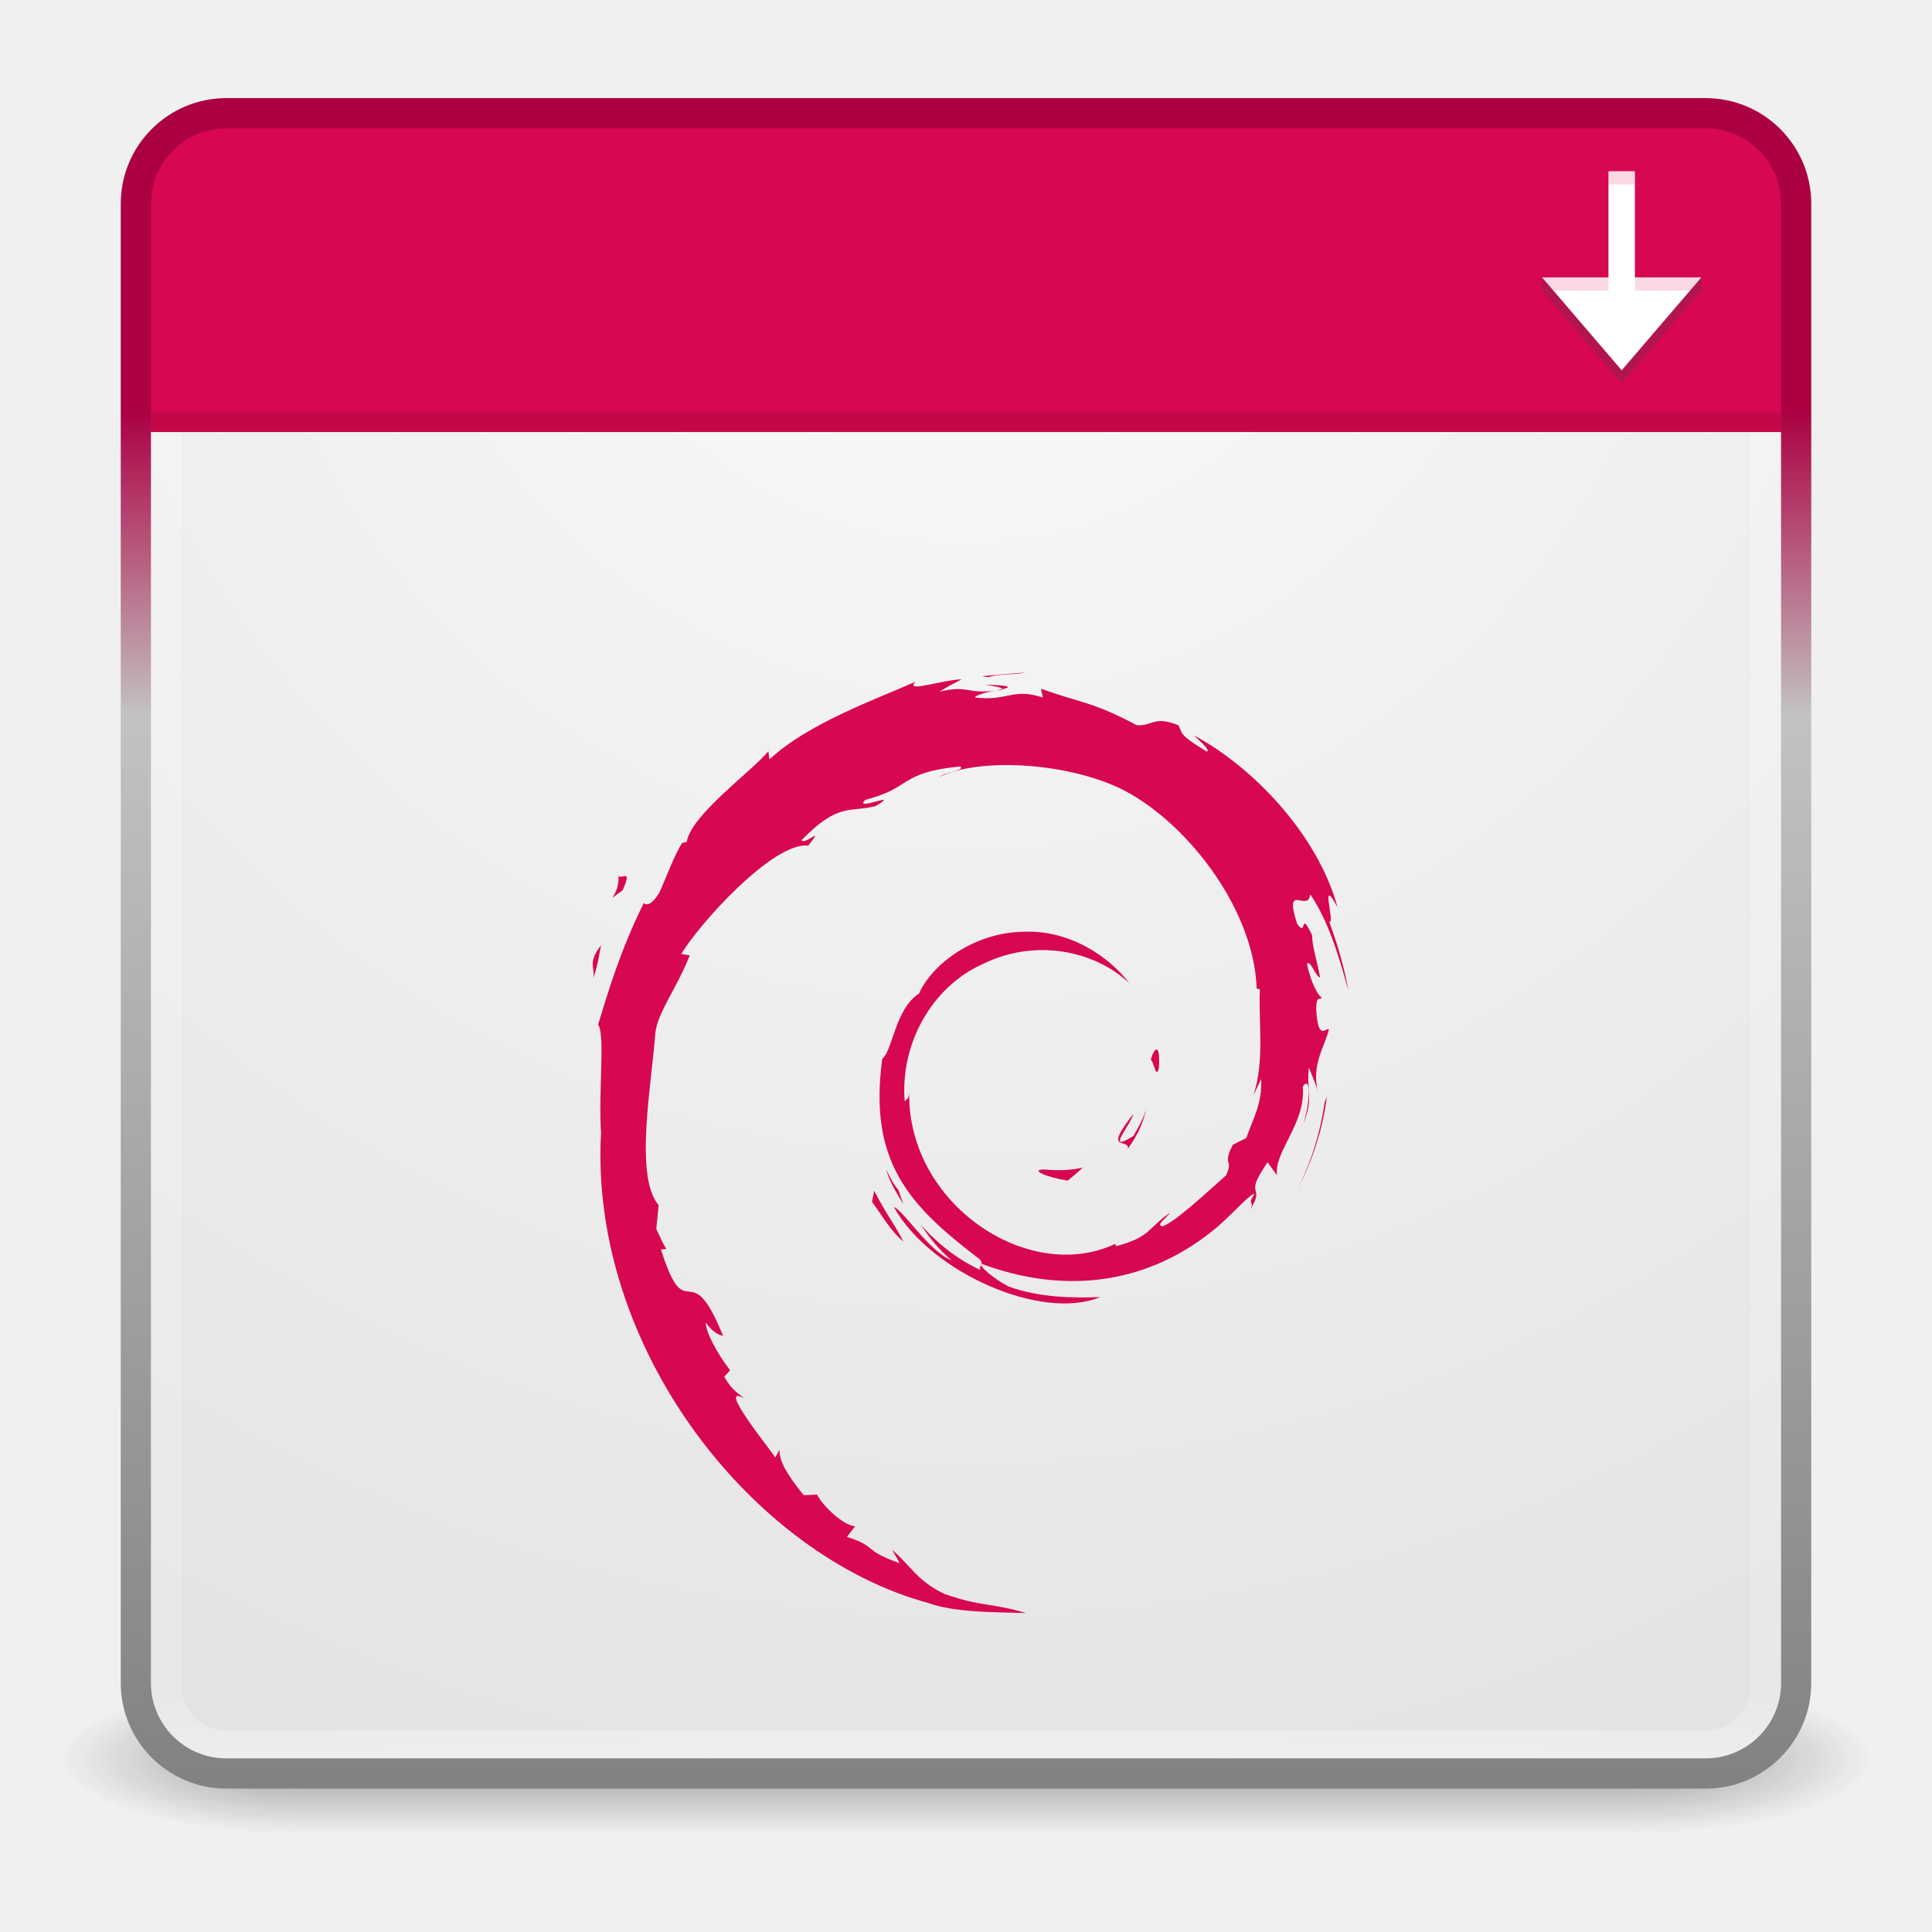
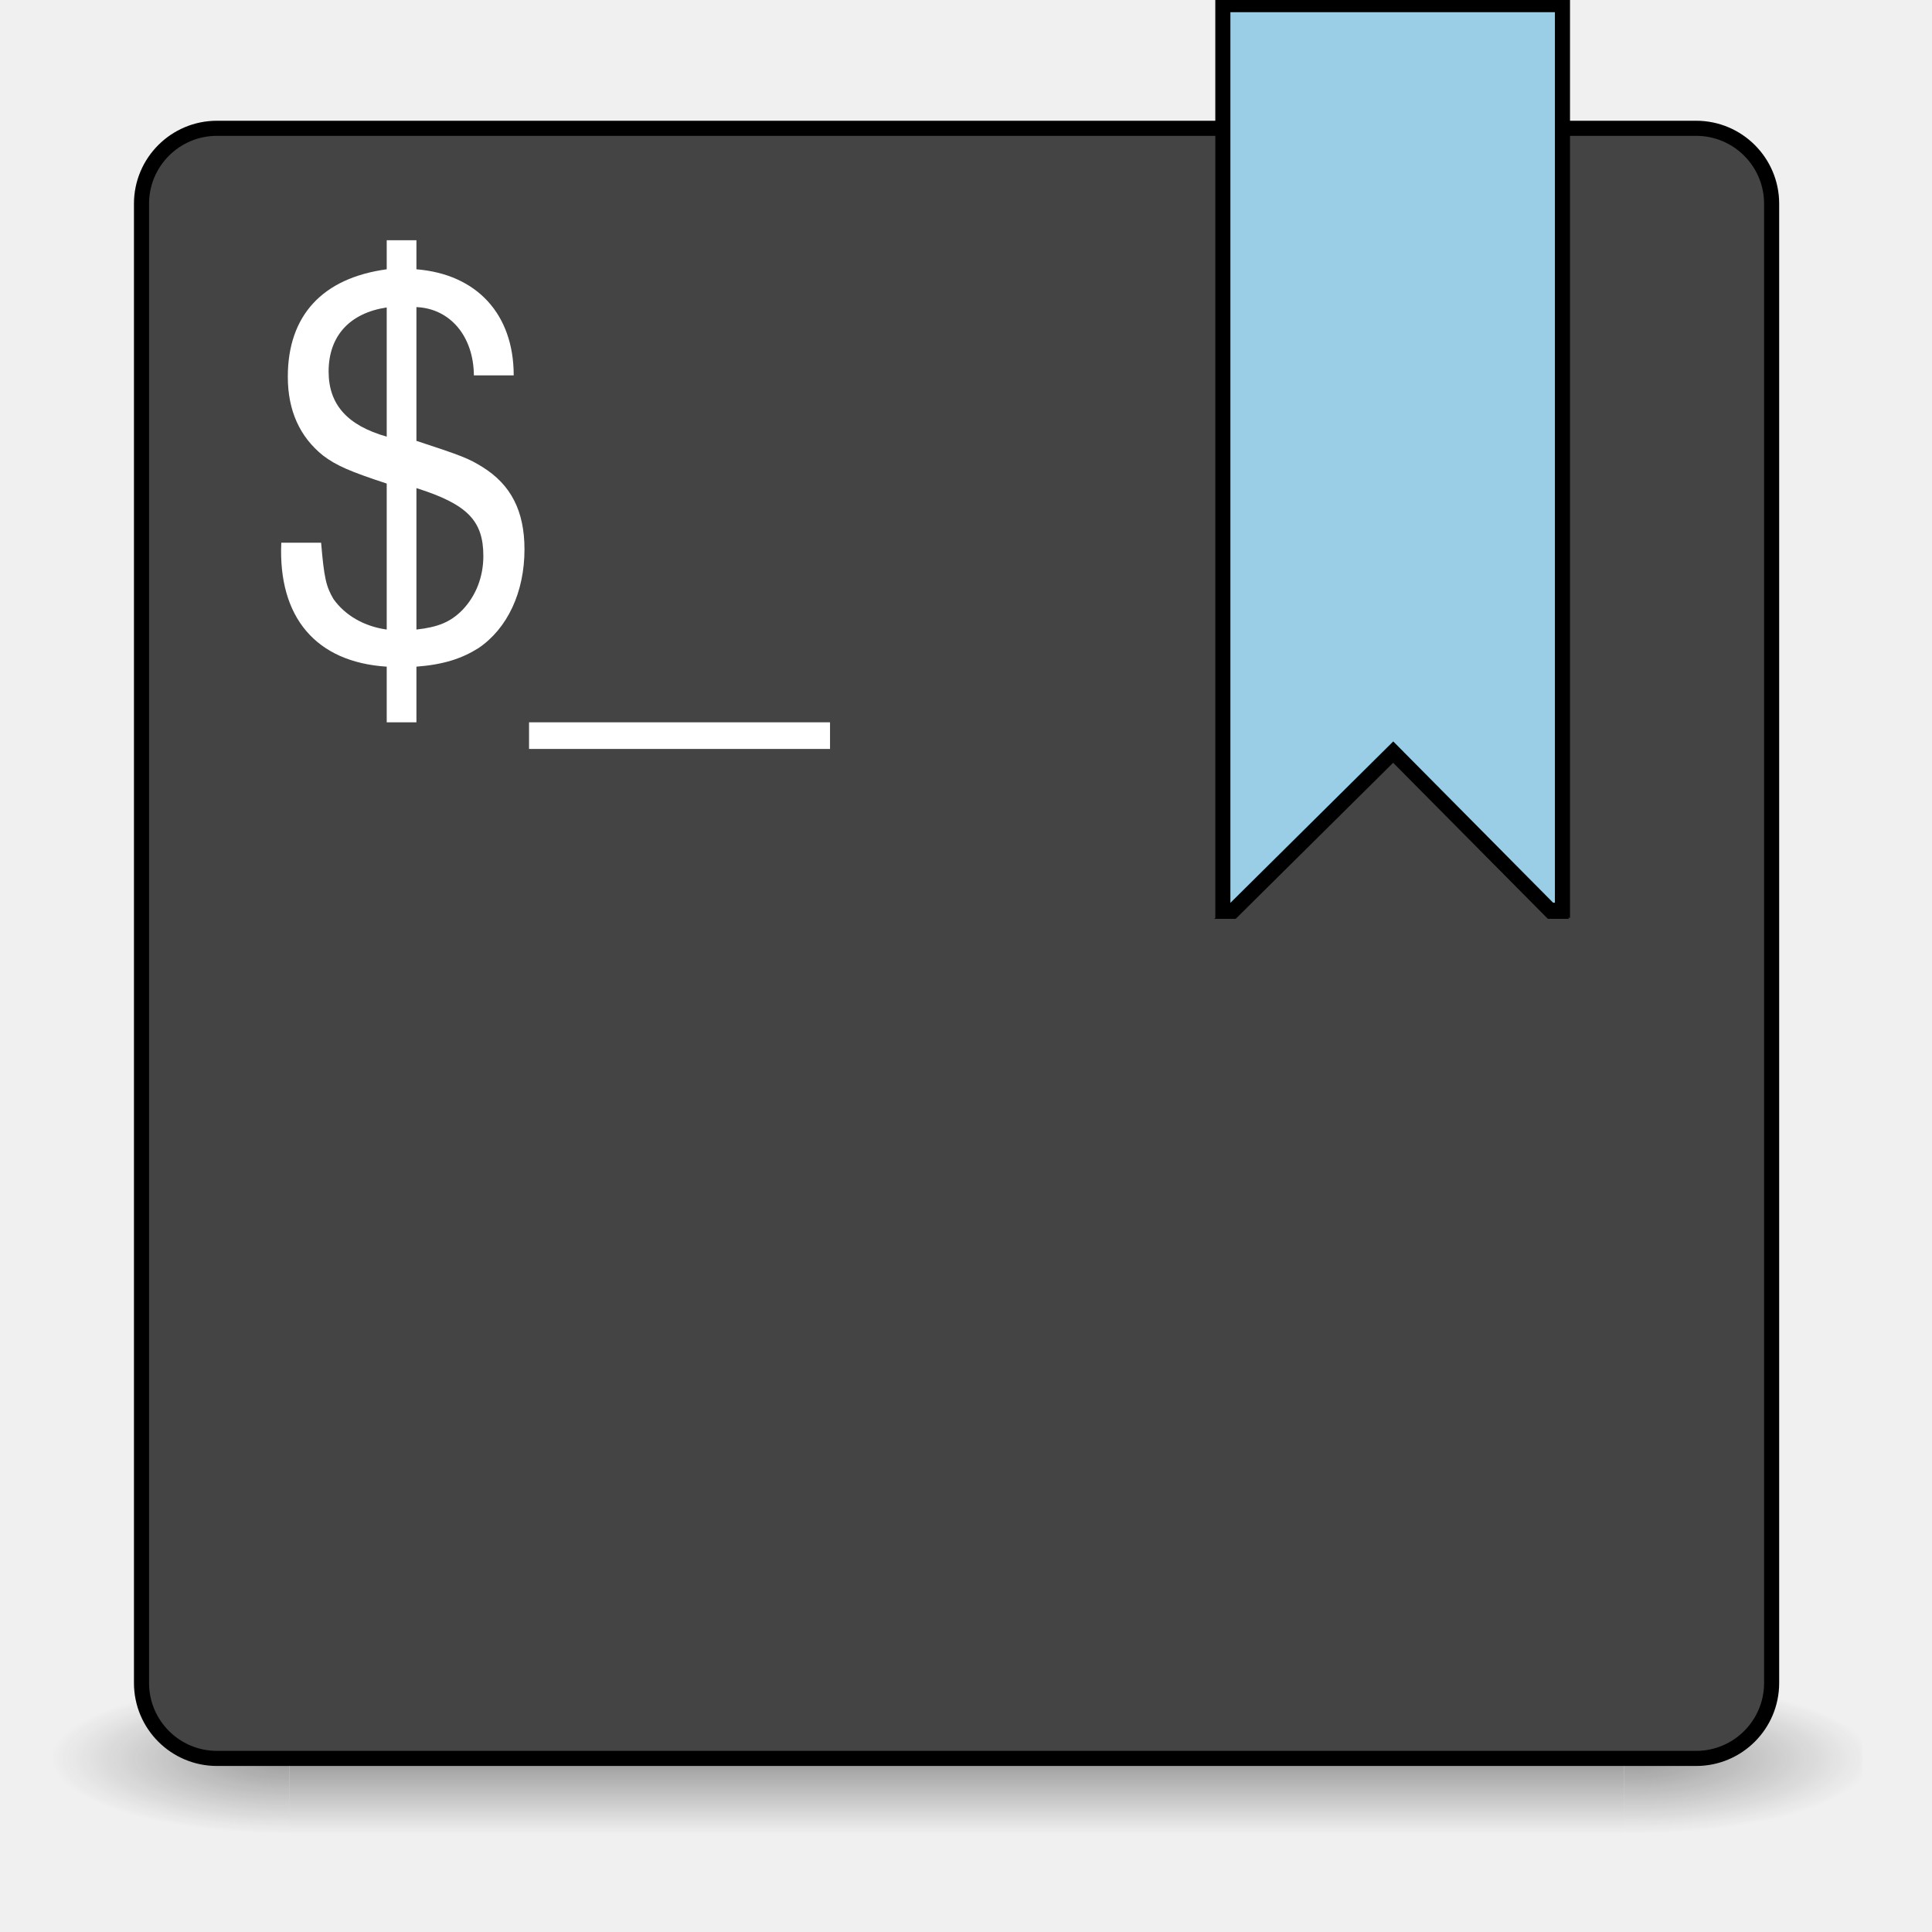
- <svg xmlns="http://www.w3.org/2000/svg" xmlns:xlink="http://www.w3.org/1999/xlink" id="svg13986" height="128" width="128" version="1.1">
-   <defs id="defs13988">
-     <linearGradient id="linearGradient4431">
-       <stop offset="0" style="stop-color:#828282;stop-opacity:1" id="stop4579" />
-       <stop id="stop4585" style="stop-color:#c2c2c2;stop-opacity:1;" offset="0.778" />
-       <stop offset="1" style="stop-color:#ab0042;stop-opacity:1" id="stop4581" />
+ <svg xmlns="http://www.w3.org/2000/svg" xmlns:xlink="http://www.w3.org/1999/xlink" width="128" height="128">
+   <defs>
+     <radialGradient cx="4.993" cy="43.5" r="2.5" fx="4.993" fy="43.5" id="radialGradient3337-2-2" xlink:href="#linearGradient3688-166-749-4-0-3-8" gradientUnits="userSpaceOnUse" gradientTransform="matrix(2.003784,0,0,1.4,27.98813,-17.4)" />
+     <linearGradient id="linearGradient3688-166-749-4-0-3-8">
+       <stop stop-color="#181818" id="stop2883-4-0-1-8" offset="0" />
+       <stop stop-color="#181818" stop-opacity="0" id="stop2885-9-2-9-6" offset="1" />
    </linearGradient>
-     <linearGradient id="linearGradient4583">
-       <stop id="stop4433" style="stop-color:#828282;stop-opacity:1" offset="0" />
-       <stop id="stop4435" style="stop-color:#cecece;stop-opacity:1" offset="1" />
-     </linearGradient>
-     <linearGradient id="linearGradient27416-1-2">
-       <stop offset="0" style="stop-color:#55c1ec;stop-opacity:1" id="stop27420-2-0" />
-       <stop offset="1" style="stop-color:#3689e6;stop-opacity:1" id="stop27422-3-5" />
-     </linearGradient>
-     <linearGradient id="linearGradient3924-2-2-5-8">
-       <stop offset="0" style="stop-color:#ffffff;stop-opacity:1" id="stop3926-9-4-9-6" />
-       <stop offset="0.063" style="stop-color:#ffffff;stop-opacity:0.235" id="stop3928-9-8-6-5" />
-       <stop offset="0.951" style="stop-color:#ffffff;stop-opacity:0.157" id="stop3930-3-5-1-7" />
-       <stop offset="1" style="stop-color:#ffffff;stop-opacity:0.392" id="stop3932-8-0-4-8" />
-     </linearGradient>
-     <radialGradient gradientTransform="matrix(2.003784,0,0,1.4,27.98813,-17.4)" gradientUnits="userSpaceOnUse" xlink:href="#linearGradient3688-166-749-4-0-3-8" id="radialGradient3337-2-2" fy="43.5" fx="4.993" r="2.5" cy="43.5" cx="4.993" />
-     <linearGradient id="linearGradient3688-166-749-4-0-3-8">
-       <stop offset="0" style="stop-color:#181818;stop-opacity:1" id="stop2883-4-0-1-8" />
-       <stop offset="1" style="stop-color:#181818;stop-opacity:0" id="stop2885-9-2-9-6" />
-     </linearGradient>
-     <radialGradient gradientTransform="matrix(2.003784,0,0,1.4,-20.01187,-104.4)" gradientUnits="userSpaceOnUse" xlink:href="#linearGradient3688-464-309-9-2-4-2" id="radialGradient3339-1-4" fy="43.5" fx="4.993" r="2.5" cy="43.5" cx="4.993" />
+     <radialGradient cx="4.993" cy="43.5" r="2.5" fx="4.993" fy="43.5" id="radialGradient3339-1-4" xlink:href="#linearGradient3688-464-309-9-2-4-2" gradientUnits="userSpaceOnUse" gradientTransform="matrix(2.003784,0,0,1.4,-20.01187,-104.4)" />
    <linearGradient id="linearGradient3688-464-309-9-2-4-2">
-       <stop offset="0" style="stop-color:#181818;stop-opacity:1" id="stop2889-7-9-6-9" />
-       <stop offset="1" style="stop-color:#181818;stop-opacity:0" id="stop2891-6-6-1-7" />
+       <stop stop-color="#181818" id="stop2889-7-9-6-9" offset="0" />
+       <stop stop-color="#181818" stop-opacity="0" id="stop2891-6-6-1-7" offset="1" />
    </linearGradient>
    <linearGradient id="linearGradient3702-501-757-8-4-1-1">
-       <stop offset="0" style="stop-color:#181818;stop-opacity:0" id="stop2895-8-9-9-1" />
-       <stop offset="0.5" style="stop-color:#181818;stop-opacity:1" id="stop2897-7-8-7-7" />
-       <stop offset="1" style="stop-color:#181818;stop-opacity:0" id="stop2899-4-5-1-5" />
+       <stop stop-color="#181818" stop-opacity="0" id="stop2895-8-9-9-1" offset="0" />
+       <stop stop-color="#181818" id="stop2897-7-8-7-7" offset="0.5" />
+       <stop stop-color="#181818" stop-opacity="0" id="stop2899-4-5-1-5" offset="1" />
    </linearGradient>
-     <linearGradient gradientUnits="userSpaceOnUse" xlink:href="#linearGradient3702-501-757-8-4-1-1" id="linearGradient13984" y2="39.999" x2="25.058" y1="47.028" x1="25.058" />
-     <linearGradient id="linearGradient4632-92-3-0-8-1">
-       <stop offset="0" style="stop-color:#fafafa;stop-opacity:1" id="stop4634-68-8-0-2-9" />
-       <stop offset="1" style="stop-color:#e1e1e1;stop-opacity:1" id="stop4636-8-21-7-1-4" />
+     <linearGradient x1="0.538" y1="1.004" x2="0.538" y2="-0" id="linearGradient13984" xlink:href="#linearGradient3702-501-757-8-4-1-1" />
+     <linearGradient id="svg_5" x1="0" y1="0" x2="1" y2="0">
+       <stop stop-color="#444444" offset="0" />
    </linearGradient>
-     <linearGradient id="linearGradient4215-8-4-07-7">
-       <stop style="stop-color:#e9e9e9;stop-opacity:1;" offset="0" id="stop4217-1-2-1-2" />
-       <stop style="stop-color:#ffffff;stop-opacity:1;" offset="1" id="stop4219-3-4-0-96" />
-     </linearGradient>
-     <linearGradient id="linearGradient4011-9-9-70-61-7">
-       <stop id="stop4013-5-4-3-8-3" style="stop-color:#ffffff;stop-opacity:1;" offset="0" />
-       <stop offset="0.508" style="stop-color:#ffffff;stop-opacity:0.235;" id="stop4015-1-5-70-9-5" />
-       <stop id="stop4017-7-0-13-0-1" style="stop-color:#ffffff;stop-opacity:0.157;" offset="0.835" />
-       <stop id="stop4019-1-12-7-0-7" style="stop-color:#ffffff;stop-opacity:0.392;" offset="1" />
-     </linearGradient>
-     <linearGradient y2="55.053" x2="30.271" y1="10.029" x1="30.271" gradientTransform="matrix(1.111111,0,0,1.25,-3.555556,-7.999999)" gradientUnits="userSpaceOnUse" id="linearGradient3643" xlink:href="#linearGradient27416-1-2" />
-     <linearGradient y2="43" x2="24" y1="5" x1="24" gradientTransform="matrix(2.864865,0,0,2.872566,-4.756869,-6.441557)" gradientUnits="userSpaceOnUse" id="linearGradient3647" xlink:href="#linearGradient3924-2-2-5-8" />
-     <radialGradient r="27.5" fy="4.342" fx="32" cy="4.342" cx="32" gradientTransform="matrix(2.0112344e-8,4.620672,-4.620672,2.0112344e-8,84.06246,-139.6719)" gradientUnits="userSpaceOnUse" id="radialGradient3651" xlink:href="#linearGradient4632-92-3-0-8-1" />
-     <linearGradient y2="44.341" x2="71.204" y1="6.238" x1="71.204" gradientTransform="matrix(-0.4594594,0,0,0.4594594,74.9585,20.34952)" gradientUnits="userSpaceOnUse" id="linearGradient3659" xlink:href="#linearGradient4011-9-9-70-61-7" />
-     <linearGradient y2="8.093" x2="38.977" y1="59.968" x1="38.977" gradientTransform="matrix(-0.3725435,0,0,0.3725435,53.92125,19.33366)" gradientUnits="userSpaceOnUse" id="linearGradient3662" xlink:href="#linearGradient4215-8-4-07-7" />
-     <radialGradient cx="62.625" cy="4.625" r="10.625" fx="62.625" fy="4.625" id="radialGradient3384-6-7" xlink:href="#linearGradient23419" gradientUnits="userSpaceOnUse" gradientTransform="matrix(0.3173066,0,0,0.09065887,175.3564,59.95077)" />
-     <linearGradient id="linearGradient23419">
-       <stop id="stop23421" style="stop-color:#000000;stop-opacity:1" offset="0" />
-       <stop id="stop23423" style="stop-color:#000000;stop-opacity:0" offset="1" />
-     </linearGradient>
-     <radialGradient cx="62.625" cy="4.625" r="10.625" fx="62.625" fy="4.625" id="radialGradient3384-6-7-7" xlink:href="#linearGradient23419" gradientUnits="userSpaceOnUse" gradientTransform="matrix(0.3173066,0,0,0.09065887,175.3564,59.95077)" />
-     <radialGradient cx="4.993" cy="43.5" r="2.5" fx="4.993" fy="43.5" id="radialGradient3013" xlink:href="#linearGradient3688-166-749-4-0-3-8" gradientUnits="userSpaceOnUse" gradientTransform="matrix(2.003784,0,0,1.4,27.98813,-17.4)" />
-     <radialGradient cx="4.993" cy="43.5" r="2.5" fx="4.993" fy="43.5" id="radialGradient3015" xlink:href="#linearGradient3688-166-749-4-0-3-8" gradientUnits="userSpaceOnUse" gradientTransform="matrix(2.003784,0,0,1.4,-20.01187,-104.4)" />
-     <linearGradient x1="25.058" y1="47.028" x2="25.058" y2="39.999" id="linearGradient4387" xlink:href="#linearGradient3702-501-757-8-4-1-1" gradientUnits="userSpaceOnUse" />
-     <linearGradient xlink:href="#linearGradient4011-9-9-70-61-7" id="linearGradient3590" gradientUnits="userSpaceOnUse" gradientTransform="matrix(-0.2972972,0,0,0.2972972,52.32618,17.46136)" x1="71.204" y1="6.238" x2="71.204" y2="44.341" />
-     <linearGradient xlink:href="#linearGradient4215-8-4-07-7" id="linearGradient3593" gradientUnits="userSpaceOnUse" gradientTransform="matrix(-0.254902,0,0,0.254902,39.15686,16.33333)" x1="38.977" y1="59.968" x2="38.977" y2="8.093" />
-     <linearGradient xlink:href="#linearGradient23419" id="linearGradient3847" gradientUnits="userSpaceOnUse" gradientTransform="matrix(0.8074983,0,0,0.833744,106.8767,-0.0698511)" x1="-95.838" y1="54.2" x2="-95.838" y2="5.176" />
-     <linearGradient xlink:href="#linearGradient3924-2-2-5-8" id="linearGradient3850" gradientUnits="userSpaceOnUse" gradientTransform="translate(4e-6,1.000006)" x1="24" y1="5" x2="24" y2="43" />
-     <linearGradient xlink:href="#linearGradient27416-1-2" id="linearGradient3853" gradientUnits="userSpaceOnUse" gradientTransform="matrix(0.7878787,0,0,0.8863636,-1.212111,-3.363642)" x1="30.271" y1="10.029" x2="30.271" y2="55.053" />
-     <radialGradient xlink:href="#linearGradient4632-92-3-0-8-1" id="radialGradient3857" gradientUnits="userSpaceOnUse" gradientTransform="matrix(0,1.625792,-1.625792,0,31.05905,-46.13457)" cx="32" cy="4.342" fx="32" fy="4.342" r="27.5" />
-     <linearGradient xlink:href="#linearGradient4431" id="linearGradient4421" x1="32.312" y1="59.688" x2="32.312" y2="14.351" gradientUnits="userSpaceOnUse" gradientTransform="matrix(2,0,0,2,-1.074e-4,-1.500001)" />
-     <radialGradient cx="4.993" cy="43.5" r="2.5" fx="4.993" fy="43.5" id="radialGradient3337-2-2-2" xlink:href="#linearGradient3688-166-749-4-0-3-8" gradientUnits="userSpaceOnUse" gradientTransform="matrix(2.003784,0,0,1.4,27.98813,-17.4)" />
-     <radialGradient cx="4.993" cy="43.5" r="2.5" fx="4.993" fy="43.5" id="radialGradient3339-1-4-8" xlink:href="#linearGradient3688-166-749-4-0-3-8" gradientUnits="userSpaceOnUse" gradientTransform="matrix(2.003784,0,0,1.4,-20.01187,-104.4)" />
-     <linearGradient x1="25.058" y1="47.028" x2="25.058" y2="39.999" id="linearGradient4512" xlink:href="#linearGradient3702-501-757-8-4-1-1" gradientUnits="userSpaceOnUse" />
-     <linearGradient xlink:href="#linearGradient27416-1-2" id="linearGradient4514" gradientUnits="userSpaceOnUse" gradientTransform="matrix(1.111111,0,0,1.25,-3.555556,-7.999999)" x1="30.271" y1="10.029" x2="30.271" y2="55.053" />
-     <linearGradient xlink:href="#linearGradient3924-2-2-5-8" id="linearGradient4516" gradientUnits="userSpaceOnUse" gradientTransform="matrix(1.432432,0,0,1.436283,-2.378381,-2.470778)" x1="24" y1="5" x2="24" y2="43" />
-     <radialGradient xlink:href="#linearGradient4632-92-3-0-8-1" id="radialGradient3651-7" gradientUnits="userSpaceOnUse" gradientTransform="matrix(1.0056172e-8,2.310336,-2.310336,1.0056172e-8,42.03128,-69.08596)" cx="32" cy="4.342" fx="32" fy="4.342" r="27.5" />
-     <linearGradient xlink:href="#linearGradient4011-9-9-70-61-7" id="linearGradient4519" gradientUnits="userSpaceOnUse" gradientTransform="matrix(-0.4594594,0,0,0.4594594,74.9585,20.34952)" x1="71.204" y1="6.238" x2="71.204" y2="44.341" />
-     <linearGradient xlink:href="#linearGradient4215-8-4-07-7" id="linearGradient4521" gradientUnits="userSpaceOnUse" gradientTransform="matrix(-0.3725435,0,0,0.3725435,53.92125,19.33366)" x1="38.977" y1="59.968" x2="38.977" y2="8.093" />
-     <radialGradient gradientTransform="matrix(0.3173066,0,0,0.09065887,175.3564,59.95077)" gradientUnits="userSpaceOnUse" xlink:href="#linearGradient23419" id="radialGradient3384-6-7-3" fy="4.625" fx="62.625" r="10.625" cy="4.625" cx="62.625" />
-     <radialGradient gradientTransform="matrix(0.3173066,0,0,0.09065887,175.3564,59.95077)" gradientUnits="userSpaceOnUse" xlink:href="#linearGradient23419" id="radialGradient3384-6-7-7-2" fy="4.625" fx="62.625" r="10.625" cy="4.625" cx="62.625" />
  </defs>
-   <g transform="matrix(3.1579,0,0,1.428571,-11.78961,54.35714)" id="g3712-8-2-4-4" style="opacity:0.4">
-     <rect width="5" height="7" x="38" y="40" id="rect2801-5-5-7-9" style="fill:url(#radialGradient3337-2-2);fill-opacity:1;stroke:none" />
-     <rect width="5" height="7" x="-10" y="-47" transform="scale(-1,-1)" id="rect3696-3-0-3-7" style="fill:url(#radialGradient3339-1-4);fill-opacity:1;stroke:none" />
-     <rect width="28" height="7" x="10" y="40" id="rect3700-5-6-8-4" style="fill:url(#linearGradient13984);fill-opacity:1;stroke:none" />
+   <g>
+     <rect fill="none" id="canvas_background" height="130" width="130" y="-1" x="-1" />
  </g>
-   <rect width="108" height="108" rx="5" ry="5" x="10" y="8.5" id="rect5505-21-3-8-5-2" style="color:#000000;display:inline;overflow:visible;visibility:visible;fill:url(#radialGradient3651);fill-opacity:1;fill-rule:nonzero;stroke:none;stroke-width:1;marker:none;enable-background:accumulate" />
-   <rect width="106" height="106.285" rx="4" ry="4" x="11" y="9.358" id="rect6741-5-0-2-3" style="fill:none;stroke:url(#linearGradient3647);stroke-width:2;stroke-linecap:round;stroke-linejoin:round;stroke-miterlimit:4;stroke-dasharray:none;stroke-dashoffset:0;stroke-opacity:1" />
-   <path style="fill:#c5074a;fill-opacity:1;fill-rule:evenodd;stroke:none;stroke-width:1px;stroke-linecap:butt;stroke-linejoin:miter;stroke-opacity:1" d="m 8.603,28.625 110.25,0 0,-14.5 -2.5,-4.625 -2,-0.75 -100.75,0 -3.5,1.75 -1.125,3 z" id="path4201-6" clip-path="none" mask="none" />
-   <path style="fill:#d70751;fill-opacity:1;fill-rule:evenodd;stroke:none;stroke-width:1px;stroke-linecap:butt;stroke-linejoin:miter;stroke-opacity:1" d="m 8.875,27.323 110.25,0 0,-14.5 -2.5,-4.625 -2,-0.75 -100.75,0 -3.5,1.75 -1.125,3 z" id="path4201" clip-path="none" mask="none" />
-   <g id="layer4-0" transform="matrix(0.9047486,0,0,0.9047486,-570.515,-611.5605)" />
-   <g id="layer4-0-7" transform="matrix(0.9047486,0,0,0.9047486,-570.515,-604.3225)" />
-   <g id="layer1-3" transform="matrix(0.9047486,0,0,0.9047486,-73.80799,64.49666)" />
-   <g transform="matrix(0.6909819,0,0,0.6909819,70.06957,78.24)" id="g3141">
-     <path d="m -1.274,-1.099 c -1.494,0.02 0.281,0.768 2.232,1.069 0.541,-0.422 1.027,-0.846 1.463,-1.26 -1.213,0.297 -2.449,0.304 -3.695,0.191" id="path3022" style="fill:#d70751" />
-     <path d="m 6.743,-3.098 c 0.893,-1.229 1.541,-2.573 1.77,-3.963 -0.201,0.99 -0.736,1.845 -1.244,2.749 -2.793,1.759 -0.264,-1.044 -0.002,-2.111 -3.002,3.783 -0.414,2.268 -0.524,3.325" id="path3024" style="fill:#d70751" />
-     <path d="m 9.706,-10.802 c 0.182,-2.691 -0.529,-1.839 -0.768,-0.814 0.278,0.146 0.499,1.898 0.768,0.814" id="path3026" style="fill:#d70751" />
-     <path d="m -6.942,-47.581 c 0.798,0.142 1.724,0.252 1.591,0.443 0.876,-0.193 1.073,-0.367 -1.591,-0.443" id="path3028" style="fill:#d70751" />
-     <path d="m -5.35,-47.138 -0.561,0.117 0.523,-0.048 0.038,-0.069" id="path3030" style="fill:#d70751" />
-     <path d="m 19.519,-9.782 c 0.09,2.416 -0.705,3.59 -1.424,5.666 l -1.293,0.643 c -1.057,2.054 0.105,1.304 -0.652,2.937 -1.652,1.467 -5.006,4.589 -6.08,4.875 -0.785,-0.017 0.531,-0.926 0.703,-1.281 -2.209,1.516 -1.773,2.276 -5.152,3.199 l -0.098,-0.221 c -8.33,3.92 -19.902,-3.847 -19.75,-14.443 -0.088,0.672 -0.253,0.504 -0.437,0.774 -0.43,-5.451 2.518,-10.926 7.49,-13.165 4.863,-2.406 10.564,-1.42 14.045,1.829 -1.912,-2.506 -5.721,-5.163 -10.232,-4.917 -4.421,0.072 -8.558,2.881 -9.938,5.932 -2.264,1.425 -2.528,5.496 -3.514,6.242 -1.329,9.76 2.497,13.975 8.97,18.936 1.016,0.686 0.286,0.791 0.422,1.313 -2.15,-1.006 -4.118,-2.526 -5.738,-4.387 0.86,1.257 1.787,2.479 2.986,3.439 -2.029,-0.685 -4.738,-4.913 -5.527,-5.085 3.495,6.258 14.178,10.975 19.775,8.634 -2.59,0.096 -5.879,0.053 -8.787,-1.022 -1.225,-0.629 -2.884,-1.93 -2.587,-2.173 7.636,2.851 15.522,2.158 22.128,-3.137 1.682,-1.31 3.518,-3.537 4.049,-3.567 -0.799,1.202 0.137,0.578 -0.477,1.639 1.672,-2.701 -0.729,-1.1 1.73,-4.664 l 0.908,1.25 c -0.34,-2.244 2.785,-4.966 2.467,-8.512 0.717,-1.084 0.799,1.168 0.039,3.662 1.055,-2.767 0.279,-3.212 0.549,-5.496 0.291,0.768 0.678,1.583 0.875,2.394 -0.688,-2.675 0.703,-4.503 1.049,-6.058 -0.342,-0.15 -1.061,1.182 -1.227,-1.976 0.025,-1.372 0.383,-0.719 0.52,-1.057 -0.268,-0.155 -0.975,-1.207 -1.404,-3.224 0.309,-0.475 0.832,1.229 1.256,1.298 -0.273,-1.603 -0.742,-2.826 -0.762,-4.057 -1.24,-2.59 -0.439,0.346 -1.443,-1.112 -1.32,-4.114 1.094,-0.955 1.258,-2.823 1.998,2.895 3.137,7.385 3.662,9.244 -0.4,-2.267 -1.045,-4.464 -1.834,-6.589 0.609,0.257 -0.979,-4.663 0.791,-1.405 -1.889,-6.945 -8.078,-13.435 -13.773,-16.479 0.695,0.637 1.574,1.437 1.26,1.563 -2.834,-1.685 -2.336,-1.818 -2.742,-2.53 -2.305,-0.939 -2.459,0.077 -3.984,0.002 -4.35,-2.308 -5.188,-2.063 -9.191,-3.507 l 0.182,0.852 c -2.881,-0.96 -3.357,0.362 -6.47,0.002 -0.189,-0.147 0.998,-0.536 1.976,-0.677 -2.786,0.368 -2.656,-0.55 -5.382,0.101 0.671,-0.471 1.383,-0.784 2.099,-1.184 -2.271,0.138 -5.424,1.322 -4.451,0.244 -3.705,1.654 -10.286,3.975 -13.979,7.438 l -0.116,-0.776 c -1.692,2.031 -7.379,6.066 -7.832,8.699 l -0.453,0.105 c -0.879,1.491 -1.45,3.18 -2.148,4.713 -1.151,1.963 -1.688,0.756 -1.524,1.064 -2.265,4.592 -3.392,8.45 -4.363,11.616 0.692,1.035 0.017,6.232 0.278,10.391 -1.136,20.544 14.418,40.489 31.42,45.093 2.492,0.893 6.197,0.861 9.349,0.949 -3.718,-1.064 -4.198,-0.563 -7.822,-1.826 -2.613,-1.232 -3.185,-2.637 -5.037,-4.244 l 0.733,1.295 c -3.63,-1.285 -2.111,-1.59 -5.065,-2.525 l 0.783,-1.021 c -1.177,-0.09 -3.117,-1.982 -3.647,-3.033 l -1.288,0.051 c -1.546,-1.906 -2.371,-3.283 -2.31,-4.35 l -0.416,0.742 c -0.471,-0.809 -5.691,-7.158 -2.983,-5.68 -0.503,-0.458 -1.172,-0.747 -1.897,-2.066 l 0.551,-0.629 c -1.301,-1.677 -2.398,-3.826 -2.314,-4.542 0.695,0.938 1.177,1.114 1.655,1.275 -3.291,-8.164 -3.476,-0.449 -5.967,-8.31 l 0.526,-0.042 c -0.403,-0.611 -0.65,-1.27 -0.974,-1.919 l 0.23,-2.285 c -2.368,-2.736 -0.662,-11.645 -0.319,-16.53 0.235,-1.986 1.977,-4.101 3.3,-7.418 l -0.806,-0.138 c 1.542,-2.688 8.802,-10.799 12.166,-10.383 1.629,-2.046 -0.324,-0.008 -0.643,-0.522 3.579,-3.703 4.704,-2.616 7.119,-3.283 2.603,-1.545 -2.235,0.604 -1.001,-0.589 4.503,-1.149 3.19,-2.614 9.063,-3.197 0.62,0.352 -1.437,0.544 -1.953,1.001 3.75,-1.836 11.869,-1.417 17.145,1.018 6.117,2.861 12.994,11.314 13.266,19.267 l 0.309,0.083 c -0.156,3.162 0.484,6.819 -0.627,10.177 l 0.751,-1.591" id="path3032" style="fill:#d70751" />
-     <path d="m -17.585,0.951 -0.211,1.047 c 0.983,1.335 1.763,2.781 3.016,3.821 -0.902,-1.759 -1.571,-2.486 -2.805,-4.868" id="path3034" style="fill:#d70751" />
-     <path d="m -15.264,0.861 c -0.52,-0.576 -0.826,-1.268 -1.172,-1.956 0.33,1.211 1.006,2.252 1.633,3.312 l -0.461,-1.356" id="path3036" style="fill:#d70751" />
-     <path d="m 25.82,-8.069 -0.219,0.552 c -0.402,2.858 -1.273,5.686 -2.605,8.309 1.472,-2.767 2.421,-5.794 2.824,-8.861" id="path3038" style="fill:#d70751" />
-     <path d="m -6.645,-48.298 c 1.009,-0.369 2.482,-0.203 3.556,-0.446 -1.398,0.117 -2.789,0.187 -4.162,0.362 l 0.606,0.084" id="path3040" style="fill:#d70751" />
-     <path d="m -42.116,-29.436 c 0.233,2.154 -1.62,2.991 0.41,1.569 1.09,-2.454 -0.424,-0.677 -0.41,-1.569" id="path3042" style="fill:#d70751" />
-     <path d="m -44.504,-19.462 c 0.469,-1.437 0.553,-2.299 0.732,-3.132 -1.293,1.654 -0.596,2.007 -0.732,3.132" id="path3044" style="fill:#d70751" />
-   </g>
-   <rect width="110" height="110" rx="6" ry="6" x="9" y="7.5" id="rect5505-21-3-8-9-1-1" style="color:#000000;display:inline;overflow:visible;visibility:visible;opacity:1;fill:none;fill-opacity:1;stroke:url(#linearGradient4421);stroke-width:2;stroke-linecap:butt;stroke-linejoin:miter;stroke-miterlimit:4;stroke-dasharray:none;stroke-dashoffset:0;stroke-opacity:1;marker:none;enable-background:accumulate" clip-path="none" mask="none" />
-   <g id="g4525" transform="matrix(2.23921,0,0,2.23921,-135.705,-36.30631)">
-     <g transform="matrix(0.9047486,0,0,0.9047486,-570.515,-675.5605)" id="layer4-0-5" />
-     <g transform="matrix(0.9047486,0,0,0.9047486,-570.515,-668.3225)" id="layer4-0-7-0" />
-     <g transform="matrix(0.9047486,0,0,0.9047486,-73.80799,0.4966631)" id="layer1-3-3" />
-     <g id="g4352" transform="matrix(1.778817,0,0,1.778817,-238.4917,-78.71781)">
-       <path d="m 193.793,57.981 -0.002,0.221 1.326,1.545 1.324,-1.545 0,-0.221 z" id="rect3005-5-6" style="color:#000000;display:inline;overflow:visible;visibility:visible;fill:#b21450;fill-opacity:1;fill-rule:nonzero;stroke:none;stroke-width:1;marker:none;enable-background:accumulate" />
-       <path d="m 194.897,56.216 0,1.766 -1.104,0 1.324,1.545 1.324,-1.545 -1.104,0 0,-1.766 z" id="rect3005-5-3" style="color:#000000;display:inline;overflow:visible;visibility:visible;fill:#ffffff;fill-opacity:1;fill-rule:nonzero;stroke:none;stroke-width:1;marker:none;enable-background:accumulate" />
-       <path d="m 194.897,56.216 0,0.221 0.441,0 0,-0.221 z m -1.104,1.766 0.189,0.221 0.915,0 0,-0.221 z m 1.545,0 0,0.221 0.914,0 0.19,-0.221 z" id="rect4305" style="color:#000000;display:inline;overflow:visible;visibility:visible;opacity:0.15;fill:#dd0045;fill-opacity:1;fill-rule:nonzero;stroke:none;stroke-width:1;marker:none;enable-background:accumulate" />
+   <g>
+     <g opacity="0.4" id="g3712-8-2-4-4" transform="matrix(3.1579,0,0,1.428571,-11.78961,54.35714) ">
+       <rect fill="url(#radialGradient3337-2-2)" id="rect2801-5-5-7-9" y="40" x="37.802" height="7" width="5" />
+       <rect fill="url(#radialGradient3339-1-4)" id="rect3696-3-0-3-7" transform="translate(-0.1979163,0) scale(-1) " y="-47" x="-10" height="7" width="5" />
+       <rect fill="url(#linearGradient13984)" id="rect3700-5-6-8-4" y="40" x="9.802" height="7" width="28" />
    </g>
+     <rect fill="url(#svg_5)" fill-rule="nonzero" stroke="#000000" id="rect5505-21-3-8-5-2" y="8.5" x="9.375" ry="5" rx="5" height="108" width="108" />
+     <path fill="#c5074a" fill-rule="evenodd" stroke-width="1px" mask="none" clip-path="none" id="path4201-6" d="m-84.522,173l110.25,0l0,-14.5l-2.5,-4.625l-2,-0.75l-100.75,0l-3.5,1.75l-1.125,3l-0.375,15.125z" />
+     <g transform="matrix(0.9047486,0,0,0.9047486,-570.515,-611.5605) " id="layer4-0" />
+     <g transform="matrix(0.9047486,0,0,0.9047486,-570.515,-604.3225) " id="layer4-0-7" />
+     <g transform="matrix(0.9047486,0,0,0.9047486,-73.80799,64.49666) " id="layer1-3" />
+     <text stroke="#ffffff" transform="matrix(1.384132,0,0,1.484522,-18.06517,1.233176) " xml:space="preserve" text-anchor="start" font-family="Helvetica, Arial, sans-serif" font-size="24" id="svg_10" y="28.375" x="25.562" fill-opacity="null" stroke-width="0" fill="#ffffff">$_</text>
+     <rect id="svg_11" height="60" width="22.5" y="0.307" x="81.017" stroke="#000000" fill="#9ACEE6" />
+     <rect transform="rotate(45.25105 90.24999,64.625) " id="svg_13" height="23.75" width="18.125" y="52.75" x="81.187" fill-opacity="null" stroke="#000000" fill="#444444" />
+     <rect id="svg_15" height="28.75" width="57.5" y="60.875" x="51.187" fill-opacity="null" fill="#444444" />
  </g>
</svg>
